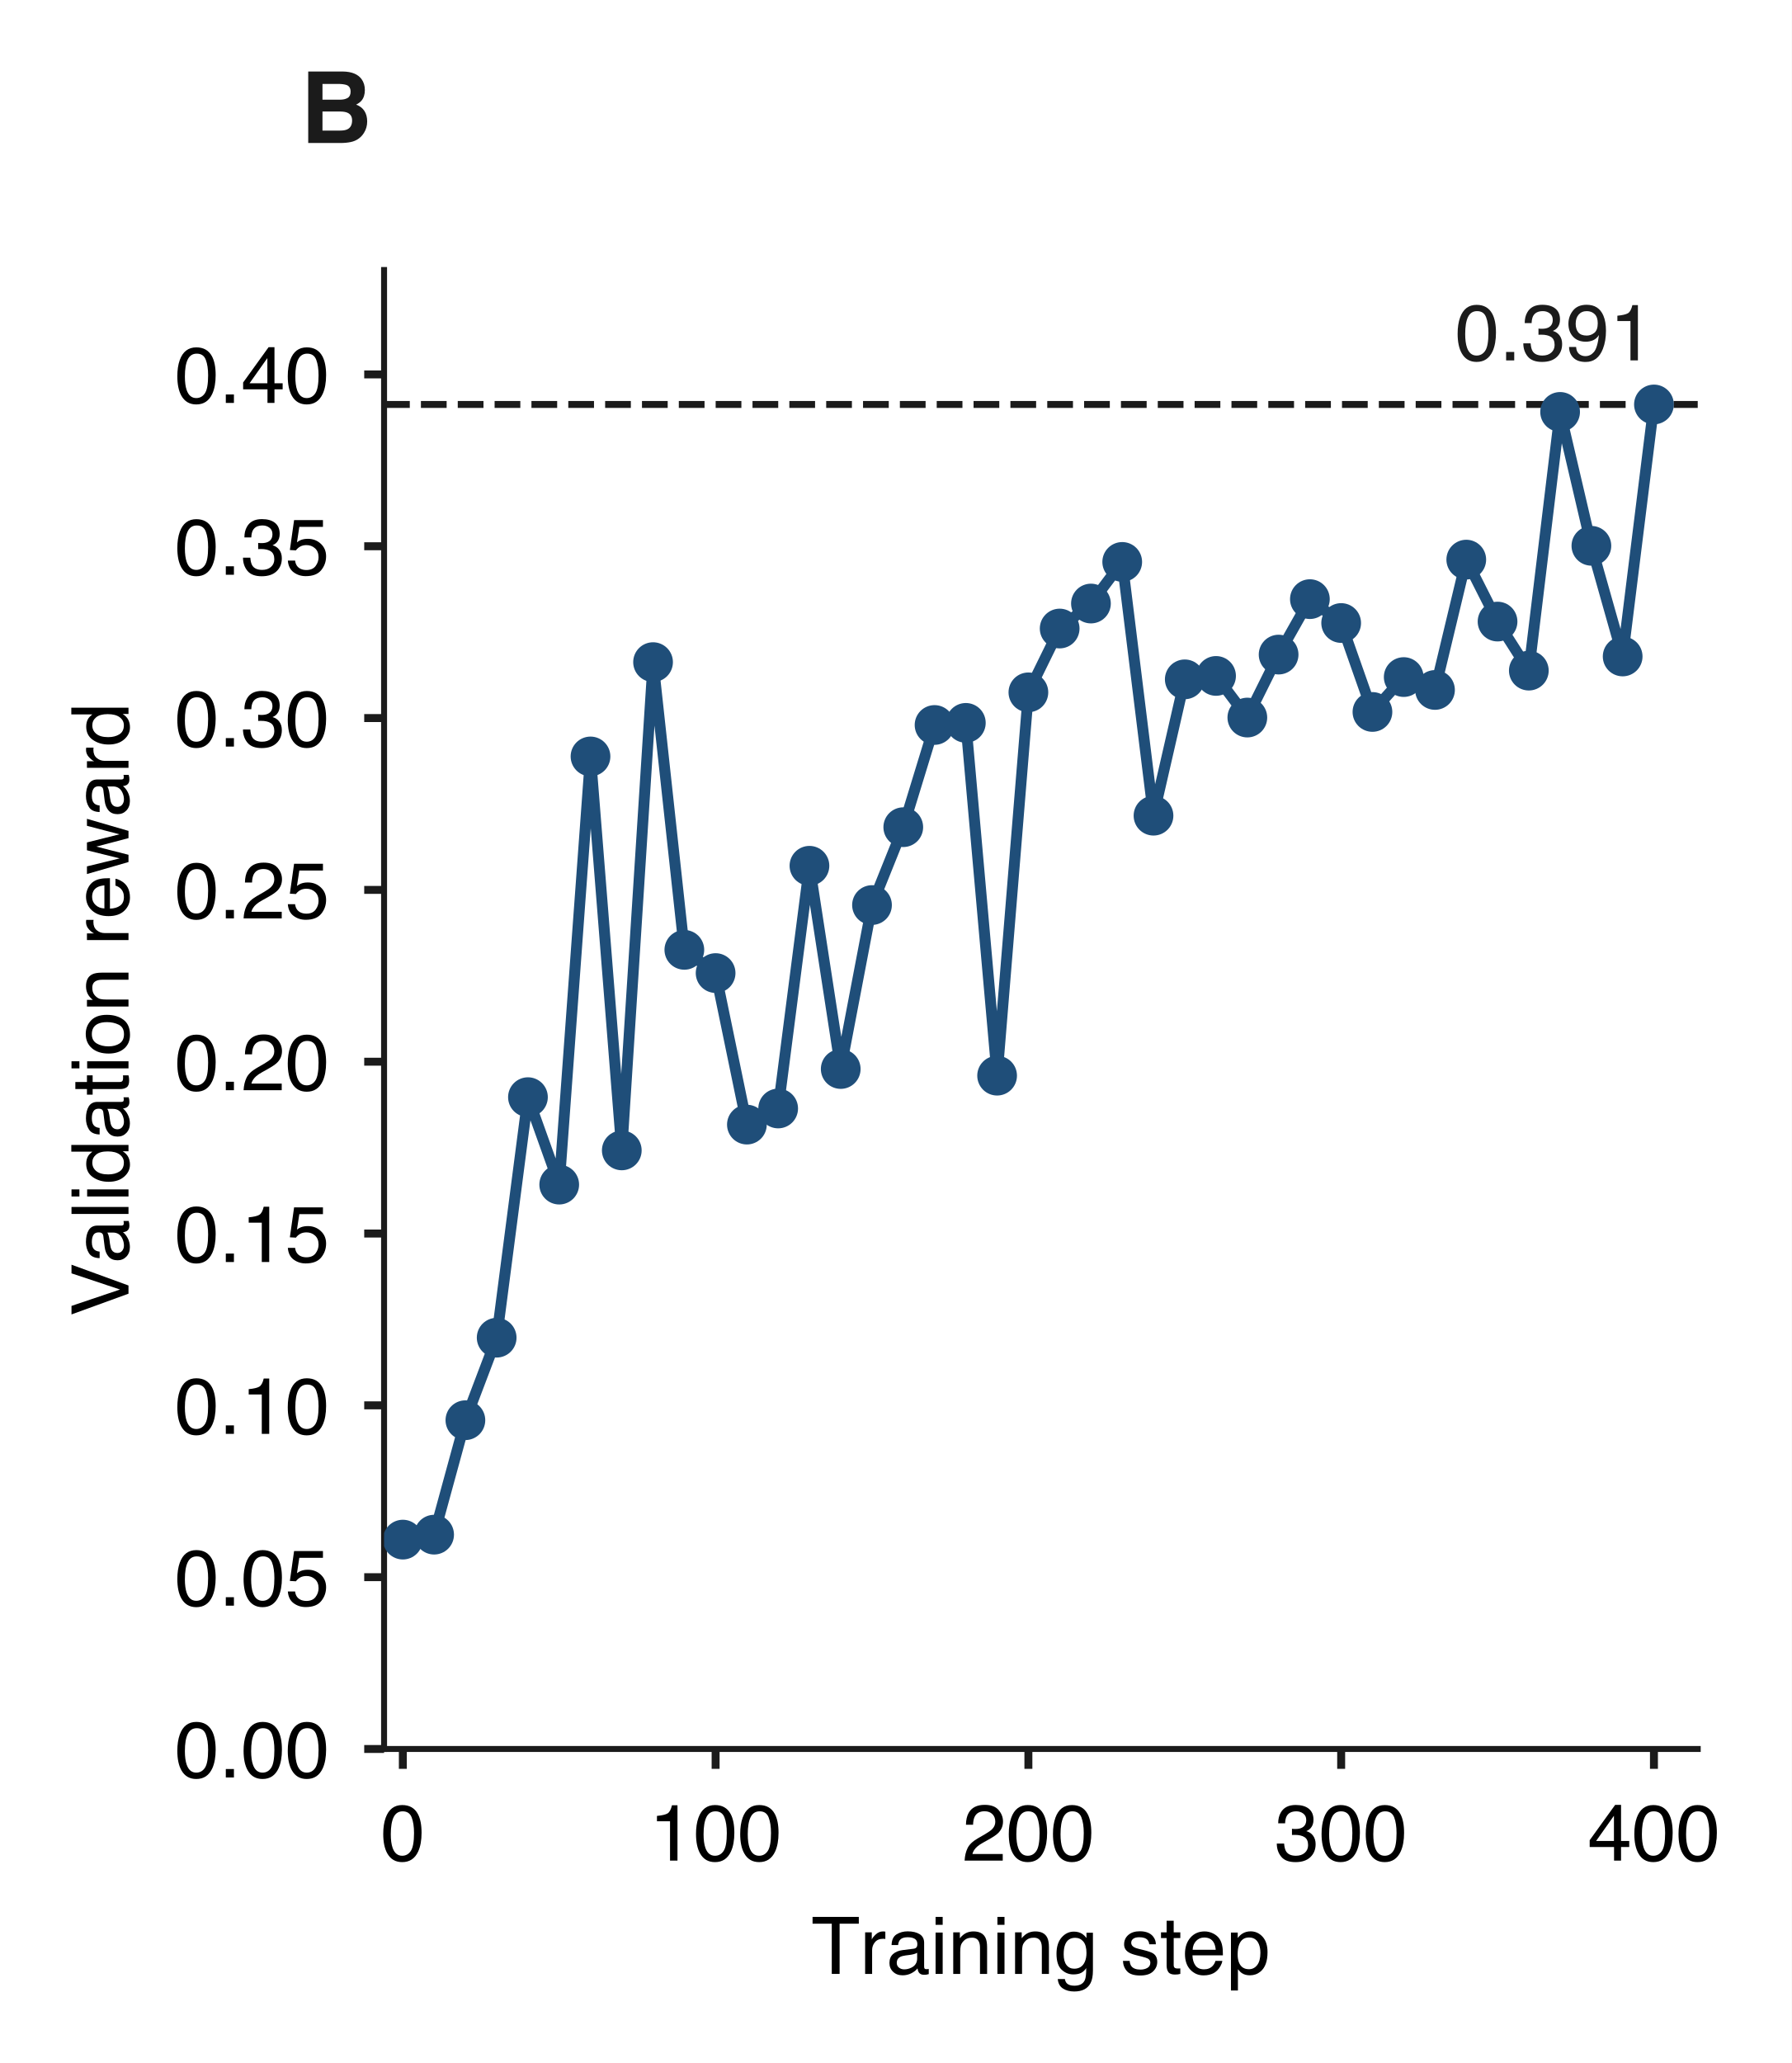
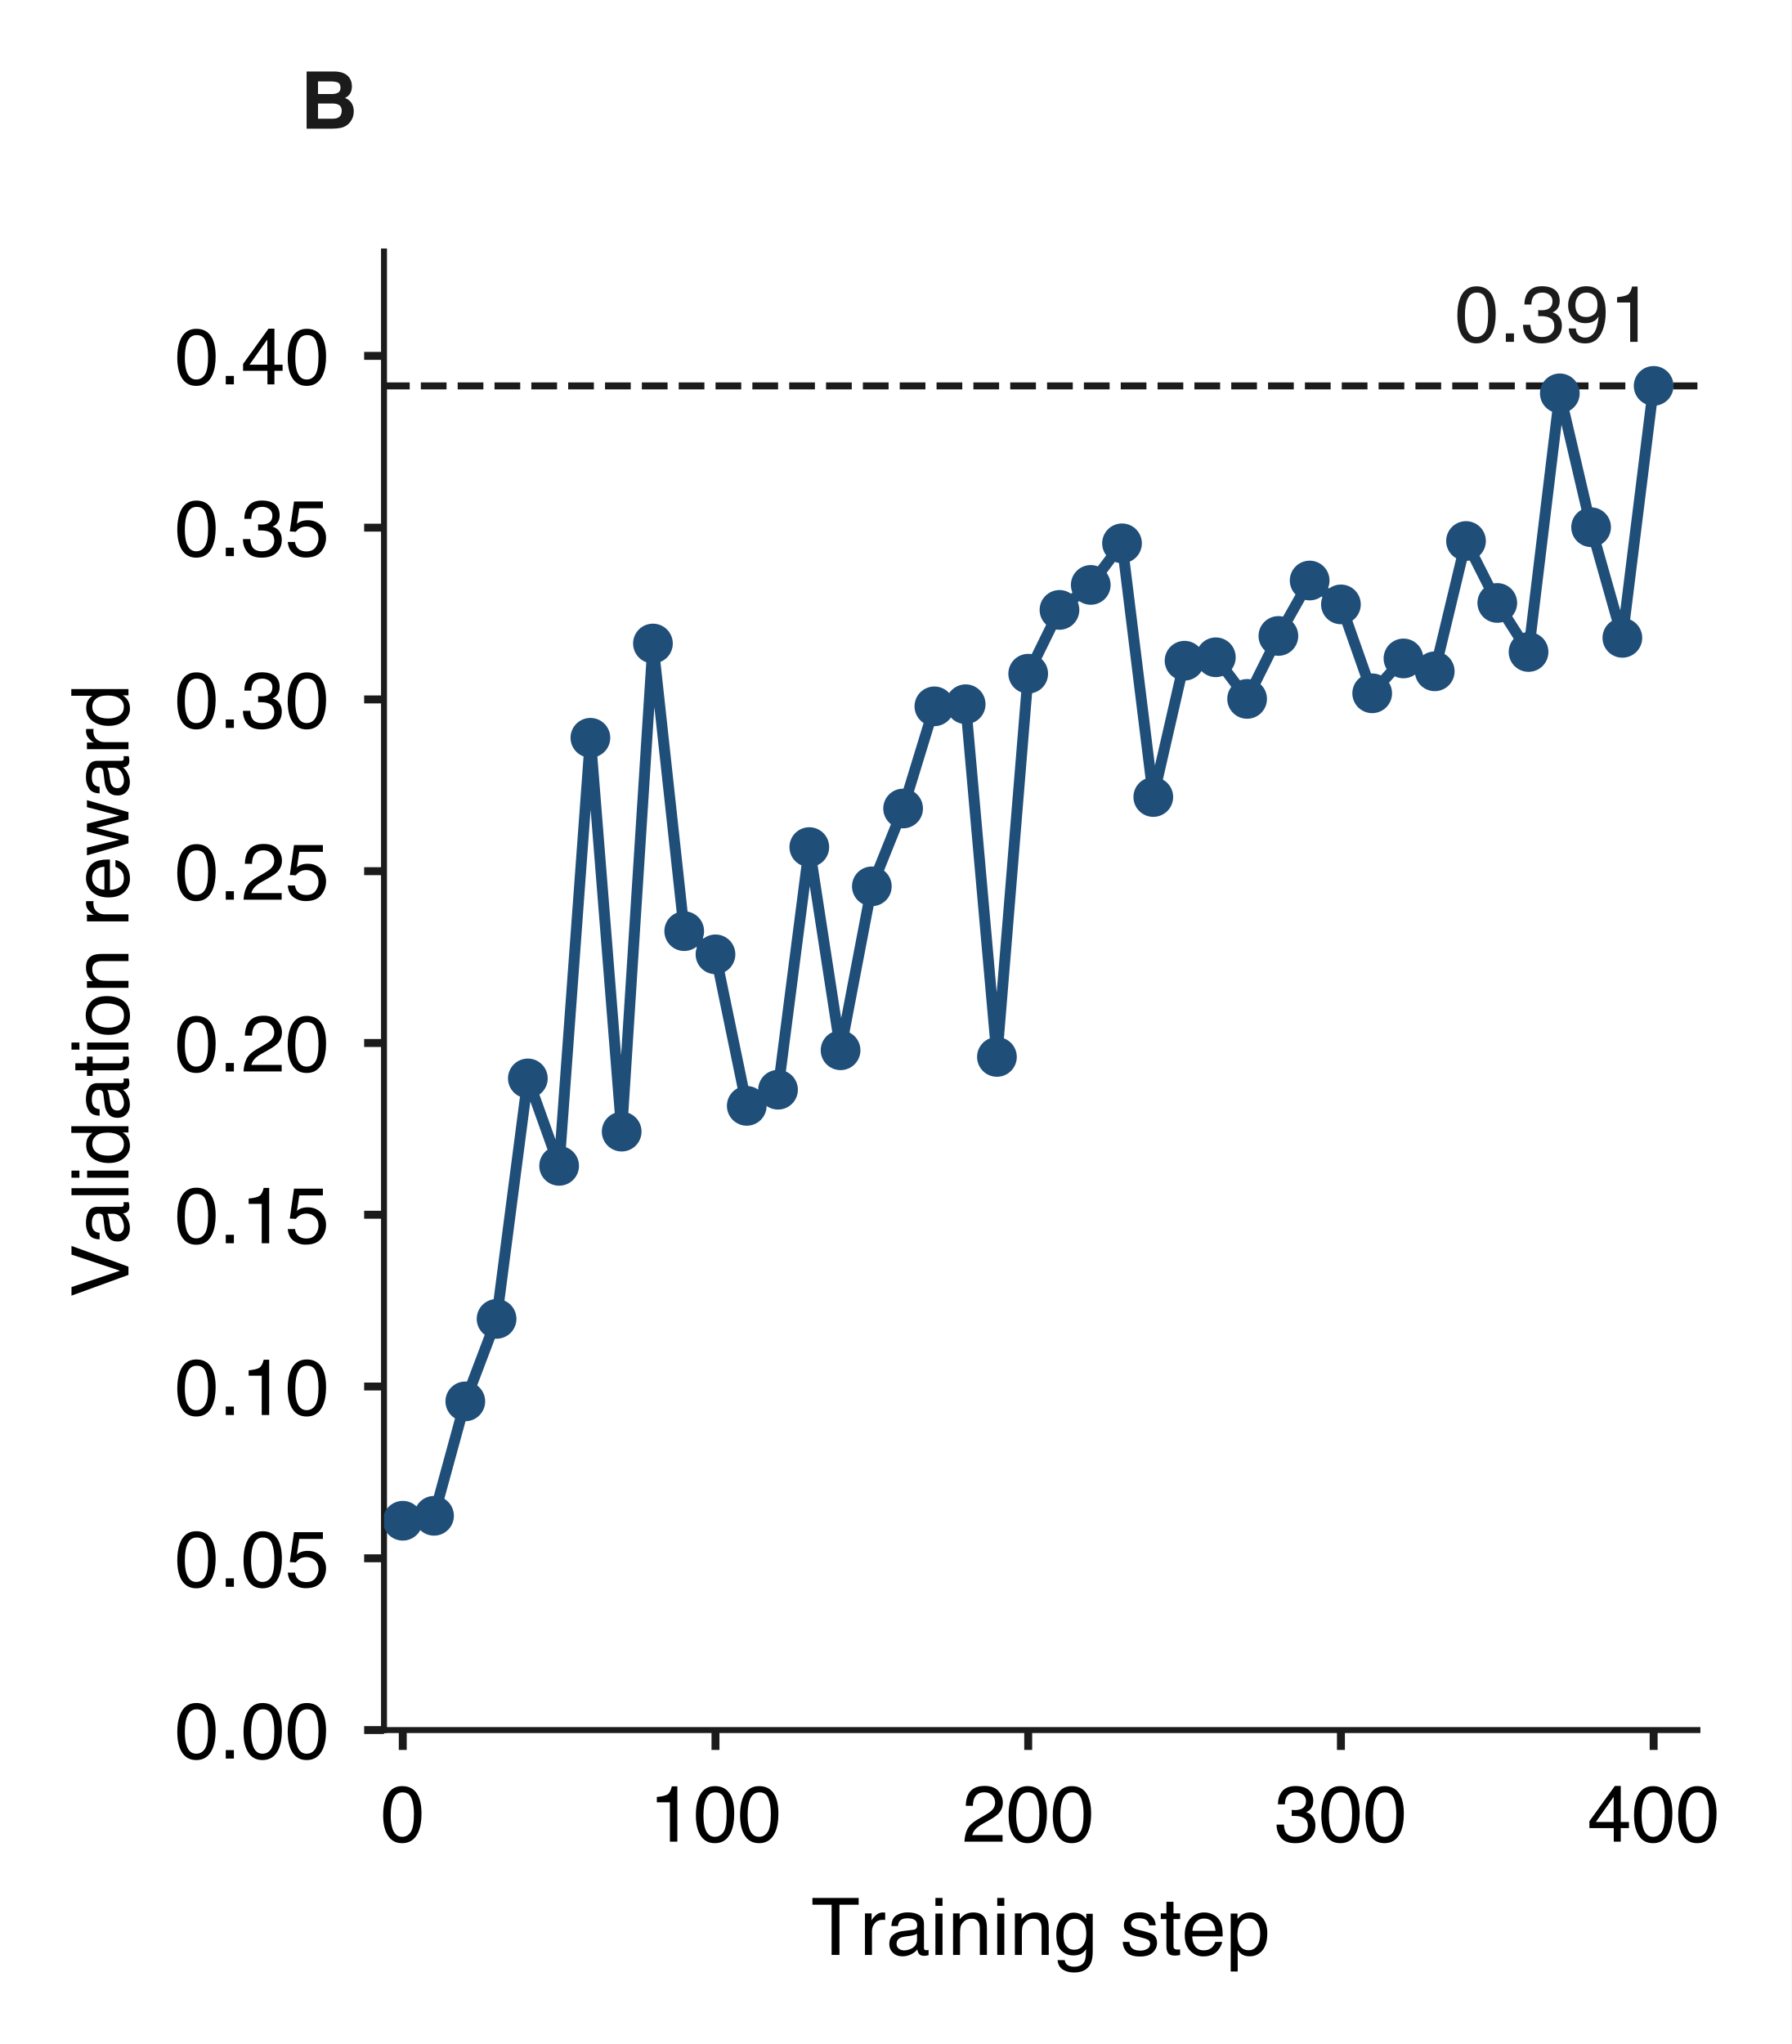
- <svg xmlns="http://www.w3.org/2000/svg" xmlns:xlink="http://www.w3.org/1999/xlink" width="180.42pt" height="207.699pt" viewBox="0 0 180.42 207.699" version="1.1">
+ <svg xmlns="http://www.w3.org/2000/svg" xmlns:xlink="http://www.w3.org/1999/xlink" width="180.42pt" height="205.841pt" viewBox="0 0 180.42 205.841" version="1.1">
  <defs>
    <style type="text/css">*{stroke-linejoin: round; stroke-linecap: butt}</style>
  </defs>
  <g id="figure_1">
    <g id="patch_1">
-       <path d="M 0 207.699  L 180.42 207.699  L 180.42 -0  L 0 -0  z " style="fill: #ffffff" />
+       <path d="M 0 205.841  L 180.42 205.841  L 180.42 0  L 0 0  z " style="fill: #ffffff" />
    </g>
    <g id="axes_1">
      <g id="patch_2">
-         <path d="M 38.675 176.084  L 170.956 176.084  L 170.956 27.184  L 38.675 27.184  z " style="fill: #ffffff" />
+         <path d="M 38.675 174.226  L 170.956 174.226  L 170.956 25.326  L 38.675 25.326  z " style="fill: #ffffff" />
      </g>
      <g id="matplotlib.axis_1">
        <g id="xtick_1">
          <g id="line2d_1">
            <defs>
-               <path id="m752ea14e72" d="M 0 0  L 0 2  " style="stroke: #1b1b1b; stroke-width: 0.8" />
+               <path id="m50692f263e" d="M 0 0  L 0 2  " style="stroke: #1b1b1b; stroke-width: 0.8" />
            </defs>
            <g>
-               <use xlink:href="#m752ea14e72" x="40.565" y="176.084" style="fill: #1b1b1b; stroke: #1b1b1b; stroke-width: 0.8" />
+               <use xlink:href="#m50692f263e" x="40.565" y="174.226" style="fill: #1b1b1b; stroke: #1b1b1b; stroke-width: 0.8" />
            </g>
          </g>
          <g id="text_1">
-             <g transform="translate(38.34035 187.3229) scale(0.08 -0.08)">
+             <g transform="translate(38.34035 185.4645) scale(0.08 -0.08)">
              <defs>
                <path id="Helvetica-30" d="M 1731 4475  Q 2600 4475 2988 3759  Q 3288 3206 3288 2244  Q 3288 1331 3016 734  Q 2622 -122 1728 -122  Q 922 -122 528 578  Q 200 1163 200 2147  Q 200 2909 397 3456  Q 766 4475 1731 4475  z M 1725 391  Q 2163 391 2422 778  Q 2681 1166 2681 2222  Q 2681 2984 2493 3476  Q 2306 3969 1766 3969  Q 1269 3969 1039 3501  Q 809 3034 809 2125  Q 809 1441 956 1025  Q 1181 391 1725 391  z " transform="scale(0.015625)" />
              </defs>
              <use xlink:href="#Helvetica-30" />
            </g>
          </g>
        </g>
        <g id="xtick_2">
          <g id="line2d_2">
            <g>
-               <use xlink:href="#m752ea14e72" x="72.06" y="176.084" style="fill: #1b1b1b; stroke: #1b1b1b; stroke-width: 0.8" />
+               <use xlink:href="#m50692f263e" x="72.06" y="174.226" style="fill: #1b1b1b; stroke: #1b1b1b; stroke-width: 0.8" />
            </g>
          </g>
          <g id="text_2">
-             <g transform="translate(65.38708 187.3229) scale(0.08 -0.08)">
+             <g transform="translate(65.38708 185.4645) scale(0.08 -0.08)">
              <defs>
                <path id="Helvetica-31" d="M 613 3169  L 613 3600  Q 1222 3659 1462 3798  Q 1703 3938 1822 4456  L 2266 4456  L 2266 0  L 1666 0  L 1666 3169  L 613 3169  z " transform="scale(0.015625)" />
              </defs>
              <use xlink:href="#Helvetica-31" />
              <use xlink:href="#Helvetica-30" transform="translate(55.61523 0)" />
              <use xlink:href="#Helvetica-30" transform="translate(111.2305 0)" />
            </g>
          </g>
        </g>
        <g id="xtick_3">
          <g id="line2d_3">
            <g>
-               <use xlink:href="#m752ea14e72" x="103.556" y="176.084" style="fill: #1b1b1b; stroke: #1b1b1b; stroke-width: 0.8" />
+               <use xlink:href="#m50692f263e" x="103.556" y="174.226" style="fill: #1b1b1b; stroke: #1b1b1b; stroke-width: 0.8" />
            </g>
          </g>
          <g id="text_3">
-             <g transform="translate(96.88256 187.3229) scale(0.08 -0.08)">
+             <g transform="translate(96.88256 185.4645) scale(0.08 -0.08)">
              <defs>
                <path id="Helvetica-32" d="M 200 0  Q 231 578 439 1006  Q 647 1434 1250 1784  L 1850 2131  Q 2253 2366 2416 2531  Q 2672 2791 2672 3125  Q 2672 3516 2437 3745  Q 2203 3975 1813 3975  Q 1234 3975 1013 3538  Q 894 3303 881 2888  L 309 2888  Q 319 3472 525 3841  Q 891 4491 1816 4491  Q 2584 4491 2939 4075  Q 3294 3659 3294 3150  Q 3294 2613 2916 2231  Q 2697 2009 2131 1694  L 1703 1456  Q 1397 1288 1222 1134  Q 909 863 828 531  L 3272 531  L 3272 0  L 200 0  z " transform="scale(0.015625)" />
              </defs>
              <use xlink:href="#Helvetica-32" />
              <use xlink:href="#Helvetica-30" transform="translate(55.61523 0)" />
              <use xlink:href="#Helvetica-30" transform="translate(111.2305 0)" />
            </g>
          </g>
        </g>
        <g id="xtick_4">
          <g id="line2d_4">
            <g>
-               <use xlink:href="#m752ea14e72" x="135.051" y="176.084" style="fill: #1b1b1b; stroke: #1b1b1b; stroke-width: 0.8" />
+               <use xlink:href="#m50692f263e" x="135.051" y="174.226" style="fill: #1b1b1b; stroke: #1b1b1b; stroke-width: 0.8" />
            </g>
          </g>
          <g id="text_4">
-             <g transform="translate(128.378 187.3229) scale(0.08 -0.08)">
+             <g transform="translate(128.378 185.4645) scale(0.08 -0.08)">
              <defs>
                <path id="Helvetica-33" d="M 1663 -122  Q 869 -122 511 314  Q 153 750 153 1375  L 741 1375  Q 778 941 903 744  Q 1122 391 1694 391  Q 2138 391 2406 628  Q 2675 866 2675 1241  Q 2675 1703 2392 1887  Q 2109 2072 1606 2072  Q 1550 2072 1492 2070  Q 1434 2069 1375 2066  L 1375 2563  Q 1463 2553 1522 2550  Q 1581 2547 1650 2547  Q 1966 2547 2169 2647  Q 2525 2822 2525 3272  Q 2525 3606 2287 3787  Q 2050 3969 1734 3969  Q 1172 3969 956 3594  Q 838 3388 822 3006  L 266 3006  Q 266 3506 466 3856  Q 809 4481 1675 4481  Q 2359 4481 2734 4176  Q 3109 3872 3109 3294  Q 3109 2881 2888 2625  Q 2750 2466 2531 2375  Q 2884 2278 3082 2001  Q 3281 1725 3281 1325  Q 3281 684 2859 281  Q 2438 -122 1663 -122  z " transform="scale(0.015625)" />
              </defs>
              <use xlink:href="#Helvetica-33" />
              <use xlink:href="#Helvetica-30" transform="translate(55.61523 0)" />
              <use xlink:href="#Helvetica-30" transform="translate(111.2305 0)" />
            </g>
          </g>
        </g>
        <g id="xtick_5">
          <g id="line2d_5">
            <g>
-               <use xlink:href="#m752ea14e72" x="166.547" y="176.084" style="fill: #1b1b1b; stroke: #1b1b1b; stroke-width: 0.8" />
+               <use xlink:href="#m50692f263e" x="166.547" y="174.226" style="fill: #1b1b1b; stroke: #1b1b1b; stroke-width: 0.8" />
            </g>
          </g>
          <g id="text_5">
-             <g transform="translate(159.8735 187.3229) scale(0.08 -0.08)">
+             <g transform="translate(159.8735 185.4645) scale(0.08 -0.08)">
              <defs>
                <path id="Helvetica-34" d="M 2116 1584  L 2116 3613  L 681 1584  L 2116 1584  z M 2125 0  L 2125 1094  L 163 1094  L 163 1644  L 2213 4488  L 2688 4488  L 2688 1584  L 3347 1584  L 3347 1094  L 2688 1094  L 2688 0  L 2125 0  z " transform="scale(0.015625)" />
              </defs>
              <use xlink:href="#Helvetica-34" />
              <use xlink:href="#Helvetica-30" transform="translate(55.61523 0)" />
              <use xlink:href="#Helvetica-30" transform="translate(111.2305 0)" />
            </g>
          </g>
        </g>
        <g id="text_6">
-           <g transform="translate(81.69425 198.7292) scale(0.08 -0.08)">
+           <g transform="translate(81.69425 196.8707) scale(0.08 -0.08)">
            <defs>
              <path id="Helvetica-54" d="M 3828 4591  L 3828 4044  L 2281 4044  L 2281 0  L 1650 0  L 1650 4044  L 103 4044  L 103 4591  L 3828 4591  z " transform="scale(0.015625)" />
              <path id="Helvetica-72" d="M 428 3347  L 963 3347  L 963 2769  Q 1028 2938 1284 3180  Q 1541 3422 1875 3422  Q 1891 3422 1928 3419  Q 1966 3416 2056 3406  L 2056 2813  Q 2006 2822 1964 2825  Q 1922 2828 1872 2828  Q 1447 2828 1219 2554  Q 991 2281 991 1925  L 991 0  L 428 0  L 428 3347  z " transform="scale(0.015625)" />
              <path id="Helvetica-61" d="M 844 891  Q 844 647 1022 506  Q 1200 366 1444 366  Q 1741 366 2019 503  Q 2488 731 2488 1250  L 2488 1703  Q 2384 1638 2221 1594  Q 2059 1550 1903 1531  L 1563 1488  Q 1256 1447 1103 1359  Q 844 1213 844 891  z M 2206 2028  Q 2400 2053 2466 2191  Q 2503 2266 2503 2406  Q 2503 2694 2298 2823  Q 2094 2953 1713 2953  Q 1272 2953 1088 2716  Q 984 2584 953 2325  L 428 2325  Q 444 2944 830 3186  Q 1216 3428 1725 3428  Q 2316 3428 2684 3203  Q 3050 2978 3050 2503  L 3050 575  Q 3050 488 3086 434  Q 3122 381 3238 381  Q 3275 381 3322 386  Q 3369 391 3422 400  L 3422 -16  Q 3291 -53 3222 -62  Q 3153 -72 3034 -72  Q 2744 -72 2613 134  Q 2544 244 2516 444  Q 2344 219 2022 53  Q 1700 -113 1313 -113  Q 847 -113 551 170  Q 256 453 256 878  Q 256 1344 547 1600  Q 838 1856 1309 1916  L 2206 2028  z M 1741 3428  L 1741 3428  z " transform="scale(0.015625)" />
              <path id="Helvetica-69" d="M 413 3331  L 984 3331  L 984 0  L 413 0  L 413 3331  z M 413 4591  L 984 4591  L 984 3953  L 413 3953  L 413 4591  z " transform="scale(0.015625)" />
              <path id="Helvetica-6e" d="M 413 3347  L 947 3347  L 947 2872  Q 1184 3166 1450 3294  Q 1716 3422 2041 3422  Q 2753 3422 3003 2925  Q 3141 2653 3141 2147  L 3141 0  L 2569 0  L 2569 2109  Q 2569 2416 2478 2603  Q 2328 2916 1934 2916  Q 1734 2916 1606 2875  Q 1375 2806 1200 2600  Q 1059 2434 1017 2257  Q 975 2081 975 1753  L 975 0  L 413 0  L 413 3347  z M 1734 3428  L 1734 3428  z " transform="scale(0.015625)" />
              <path id="Helvetica-67" d="M 1594 3406  Q 1988 3406 2281 3213  Q 2441 3103 2606 2894  L 2606 3316  L 3125 3316  L 3125 272  Q 3125 -366 2938 -734  Q 2588 -1416 1616 -1416  Q 1075 -1416 706 -1173  Q 338 -931 294 -416  L 866 -416  Q 906 -641 1028 -763  Q 1219 -950 1628 -950  Q 2275 -950 2475 -494  Q 2594 -225 2584 466  Q 2416 209 2178 84  Q 1941 -41 1550 -41  Q 1006 -41 598 345  Q 191 731 191 1622  Q 191 2463 602 2934  Q 1013 3406 1594 3406  z M 2606 1688  Q 2606 2309 2350 2609  Q 2094 2909 1697 2909  Q 1103 2909 884 2353  Q 769 2056 769 1575  Q 769 1009 998 714  Q 1228 419 1616 419  Q 2222 419 2469 966  Q 2606 1275 2606 1688  z M 1659 3428  L 1659 3428  z " transform="scale(0.015625)" />
              <path id="Helvetica-20" transform="scale(0.015625)" />
              <path id="Helvetica-73" d="M 747 1050  Q 772 769 888 619  Q 1100 347 1625 347  Q 1938 347 2175 483  Q 2413 619 2413 903  Q 2413 1119 2222 1231  Q 2100 1300 1741 1391  L 1294 1503  Q 866 1609 663 1741  Q 300 1969 300 2372  Q 300 2847 642 3140  Q 984 3434 1563 3434  Q 2319 3434 2653 2991  Q 2863 2709 2856 2384  L 2325 2384  Q 2309 2575 2191 2731  Q 1997 2953 1519 2953  Q 1200 2953 1036 2831  Q 872 2709 872 2509  Q 872 2291 1088 2159  Q 1213 2081 1456 2022  L 1828 1931  Q 2434 1784 2641 1647  Q 2969 1431 2969 969  Q 2969 522 2630 197  Q 2291 -128 1597 -128  Q 850 -128 539 211  Q 228 550 206 1050  L 747 1050  z M 1578 3428  L 1578 3428  z " transform="scale(0.015625)" />
              <path id="Helvetica-74" d="M 525 4281  L 1094 4281  L 1094 3347  L 1628 3347  L 1628 2888  L 1094 2888  L 1094 703  Q 1094 528 1213 469  Q 1278 434 1431 434  Q 1472 434 1519 436  Q 1566 438 1628 444  L 1628 0  Q 1531 -28 1426 -40  Q 1322 -53 1200 -53  Q 806 -53 665 148  Q 525 350 525 672  L 525 2888  L 72 2888  L 72 3347  L 525 3347  L 525 4281  z " transform="scale(0.015625)" />
              <path id="Helvetica-65" d="M 1806 3422  Q 2163 3422 2497 3255  Q 2831 3088 3006 2822  Q 3175 2569 3231 2231  Q 3281 2000 3281 1494  L 828 1494  Q 844 984 1069 676  Q 1294 369 1766 369  Q 2206 369 2469 659  Q 2619 828 2681 1050  L 3234 1050  Q 3213 866 3089 639  Q 2966 413 2813 269  Q 2556 19 2178 -69  Q 1975 -119 1719 -119  Q 1094 -119 659 336  Q 225 791 225 1609  Q 225 2416 662 2919  Q 1100 3422 1806 3422  z M 2703 1941  Q 2669 2306 2544 2525  Q 2313 2931 1772 2931  Q 1384 2931 1121 2651  Q 859 2372 844 1941  L 2703 1941  z M 1753 3428  L 1753 3428  z " transform="scale(0.015625)" />
              <path id="Helvetica-70" d="M 1825 378  Q 2219 378 2480 708  Q 2741 1038 2741 1694  Q 2741 2094 2625 2381  Q 2406 2934 1825 2934  Q 1241 2934 1025 2350  Q 909 2038 909 1556  Q 909 1169 1025 897  Q 1244 378 1825 378  z M 369 3331  L 916 3331  L 916 2888  Q 1084 3116 1284 3241  Q 1569 3428 1953 3428  Q 2522 3428 2919 2992  Q 3316 2556 3316 1747  Q 3316 653 2744 184  Q 2381 -113 1900 -113  Q 1522 -113 1266 53  Q 1116 147 931 375  L 931 -1334  L 369 -1334  L 369 3331  z " transform="scale(0.015625)" />
            </defs>
            <use xlink:href="#Helvetica-54" />
            <use xlink:href="#Helvetica-72" transform="translate(61.08398 0)" />
            <use xlink:href="#Helvetica-61" transform="translate(94.38477 0)" />
            <use xlink:href="#Helvetica-69" transform="translate(150 0)" />
            <use xlink:href="#Helvetica-6e" transform="translate(172.2168 0)" />
            <use xlink:href="#Helvetica-69" transform="translate(227.832 0)" />
            <use xlink:href="#Helvetica-6e" transform="translate(250.0488 0)" />
            <use xlink:href="#Helvetica-67" transform="translate(305.6641 0)" />
            <use xlink:href="#Helvetica-20" transform="translate(361.2793 0)" />
            <use xlink:href="#Helvetica-73" transform="translate(389.0625 0)" />
            <use xlink:href="#Helvetica-74" transform="translate(439.0625 0)" />
            <use xlink:href="#Helvetica-65" transform="translate(466.8457 0)" />
            <use xlink:href="#Helvetica-70" transform="translate(522.4609 0)" />
          </g>
        </g>
      </g>
      <g id="matplotlib.axis_2">
        <g id="ytick_1">
          <g id="line2d_6">
            <defs>
-               <path id="mdd2306d37b" d="M 0 0  L -2 0  " style="stroke: #1b1b1b; stroke-width: 0.8" />
+               <path id="m2f4177c241" d="M 0 0  L -2 0  " style="stroke: #1b1b1b; stroke-width: 0.8" />
            </defs>
            <g>
-               <use xlink:href="#mdd2306d37b" x="38.675" y="176.084" style="fill: #1b1b1b; stroke: #1b1b1b; stroke-width: 0.8" />
+               <use xlink:href="#m2f4177c241" x="38.675" y="174.226" style="fill: #1b1b1b; stroke: #1b1b1b; stroke-width: 0.8" />
            </g>
          </g>
          <g id="text_7">
-             <g transform="translate(17.60625 178.9536) scale(0.08 -0.08)">
+             <g transform="translate(17.60625 177.0951) scale(0.08 -0.08)">
              <defs>
                <path id="Helvetica-2e" d="M 547 681  L 1200 681  L 1200 0  L 547 0  L 547 681  z " transform="scale(0.015625)" />
              </defs>
              <use xlink:href="#Helvetica-30" />
              <use xlink:href="#Helvetica-2e" transform="translate(55.61523 0)" />
              <use xlink:href="#Helvetica-30" transform="translate(83.39844 0)" />
              <use xlink:href="#Helvetica-30" transform="translate(139.0137 0)" />
            </g>
          </g>
        </g>
        <g id="ytick_2">
          <g id="line2d_7">
            <g>
-               <use xlink:href="#mdd2306d37b" x="38.675" y="158.786" style="fill: #1b1b1b; stroke: #1b1b1b; stroke-width: 0.8" />
+               <use xlink:href="#m2f4177c241" x="38.675" y="156.927" style="fill: #1b1b1b; stroke: #1b1b1b; stroke-width: 0.8" />
            </g>
          </g>
          <g id="text_8">
-             <g transform="translate(17.60625 161.6551) scale(0.08 -0.08)">
+             <g transform="translate(17.60625 159.7967) scale(0.08 -0.08)">
              <defs>
                <path id="Helvetica-35" d="M 791 1141  Q 847 659 1238 475  Q 1438 381 1700 381  Q 2200 381 2440 700  Q 2681 1019 2681 1406  Q 2681 1875 2395 2131  Q 2109 2388 1709 2388  Q 1419 2388 1211 2275  Q 1003 2163 856 1963  L 369 1991  L 709 4400  L 3034 4400  L 3034 3856  L 1131 3856  L 941 2613  Q 1097 2731 1238 2791  Q 1488 2894 1816 2894  Q 2431 2894 2859 2497  Q 3288 2100 3288 1491  Q 3288 856 2895 371  Q 2503 -113 1644 -113  Q 1097 -113 676 195  Q 256 503 206 1141  L 791 1141  z " transform="scale(0.015625)" />
              </defs>
              <use xlink:href="#Helvetica-30" />
              <use xlink:href="#Helvetica-2e" transform="translate(55.61523 0)" />
              <use xlink:href="#Helvetica-30" transform="translate(83.39844 0)" />
              <use xlink:href="#Helvetica-35" transform="translate(139.0137 0)" />
            </g>
          </g>
        </g>
        <g id="ytick_3">
          <g id="line2d_8">
            <g>
-               <use xlink:href="#mdd2306d37b" x="38.675" y="141.487" style="fill: #1b1b1b; stroke: #1b1b1b; stroke-width: 0.8" />
+               <use xlink:href="#m2f4177c241" x="38.675" y="139.629" style="fill: #1b1b1b; stroke: #1b1b1b; stroke-width: 0.8" />
            </g>
          </g>
          <g id="text_9">
-             <g transform="translate(17.60625 144.3567) scale(0.08 -0.08)">
+             <g transform="translate(17.60625 142.4982) scale(0.08 -0.08)">
              <use xlink:href="#Helvetica-30" />
              <use xlink:href="#Helvetica-2e" transform="translate(55.61523 0)" />
              <use xlink:href="#Helvetica-31" transform="translate(83.39844 0)" />
              <use xlink:href="#Helvetica-30" transform="translate(139.0137 0)" />
            </g>
          </g>
        </g>
        <g id="ytick_4">
          <g id="line2d_9">
            <g>
-               <use xlink:href="#mdd2306d37b" x="38.675" y="124.189" style="fill: #1b1b1b; stroke: #1b1b1b; stroke-width: 0.8" />
+               <use xlink:href="#m2f4177c241" x="38.675" y="122.33" style="fill: #1b1b1b; stroke: #1b1b1b; stroke-width: 0.8" />
            </g>
          </g>
          <g id="text_10">
-             <g transform="translate(17.60625 127.0582) scale(0.08 -0.08)">
+             <g transform="translate(17.60625 125.1998) scale(0.08 -0.08)">
              <use xlink:href="#Helvetica-30" />
              <use xlink:href="#Helvetica-2e" transform="translate(55.61523 0)" />
              <use xlink:href="#Helvetica-31" transform="translate(83.39844 0)" />
              <use xlink:href="#Helvetica-35" transform="translate(139.0137 0)" />
            </g>
          </g>
        </g>
        <g id="ytick_5">
          <g id="line2d_10">
            <g>
-               <use xlink:href="#mdd2306d37b" x="38.675" y="106.89" style="fill: #1b1b1b; stroke: #1b1b1b; stroke-width: 0.8" />
+               <use xlink:href="#m2f4177c241" x="38.675" y="105.032" style="fill: #1b1b1b; stroke: #1b1b1b; stroke-width: 0.8" />
            </g>
          </g>
          <g id="text_11">
-             <g transform="translate(17.60625 109.7597) scale(0.08 -0.08)">
+             <g transform="translate(17.60625 107.9013) scale(0.08 -0.08)">
              <use xlink:href="#Helvetica-30" />
              <use xlink:href="#Helvetica-2e" transform="translate(55.61523 0)" />
              <use xlink:href="#Helvetica-32" transform="translate(83.39844 0)" />
              <use xlink:href="#Helvetica-30" transform="translate(139.0137 0)" />
            </g>
          </g>
        </g>
        <g id="ytick_6">
          <g id="line2d_11">
            <g>
-               <use xlink:href="#mdd2306d37b" x="38.675" y="89.592" style="fill: #1b1b1b; stroke: #1b1b1b; stroke-width: 0.8" />
+               <use xlink:href="#m2f4177c241" x="38.675" y="87.733" style="fill: #1b1b1b; stroke: #1b1b1b; stroke-width: 0.8" />
            </g>
          </g>
          <g id="text_12">
-             <g transform="translate(17.60625 92.46128) scale(0.08 -0.08)">
+             <g transform="translate(17.60625 90.60284) scale(0.08 -0.08)">
              <use xlink:href="#Helvetica-30" />
              <use xlink:href="#Helvetica-2e" transform="translate(55.61523 0)" />
              <use xlink:href="#Helvetica-32" transform="translate(83.39844 0)" />
              <use xlink:href="#Helvetica-35" transform="translate(139.0137 0)" />
            </g>
          </g>
        </g>
        <g id="ytick_7">
          <g id="line2d_12">
            <g>
-               <use xlink:href="#mdd2306d37b" x="38.675" y="72.293" style="fill: #1b1b1b; stroke: #1b1b1b; stroke-width: 0.8" />
+               <use xlink:href="#m2f4177c241" x="38.675" y="70.435" style="fill: #1b1b1b; stroke: #1b1b1b; stroke-width: 0.8" />
            </g>
          </g>
          <g id="text_13">
-             <g transform="translate(17.60625 75.16282) scale(0.08 -0.08)">
+             <g transform="translate(17.60625 73.30439) scale(0.08 -0.08)">
              <use xlink:href="#Helvetica-30" />
              <use xlink:href="#Helvetica-2e" transform="translate(55.61523 0)" />
              <use xlink:href="#Helvetica-33" transform="translate(83.39844 0)" />
              <use xlink:href="#Helvetica-30" transform="translate(139.0137 0)" />
            </g>
          </g>
        </g>
        <g id="ytick_8">
          <g id="line2d_13">
            <g>
-               <use xlink:href="#mdd2306d37b" x="38.675" y="54.995" style="fill: #1b1b1b; stroke: #1b1b1b; stroke-width: 0.8" />
+               <use xlink:href="#m2f4177c241" x="38.675" y="53.137" style="fill: #1b1b1b; stroke: #1b1b1b; stroke-width: 0.8" />
            </g>
          </g>
          <g id="text_14">
-             <g transform="translate(17.60625 57.86437) scale(0.08 -0.08)">
+             <g transform="translate(17.60625 56.00593) scale(0.08 -0.08)">
              <use xlink:href="#Helvetica-30" />
              <use xlink:href="#Helvetica-2e" transform="translate(55.61523 0)" />
              <use xlink:href="#Helvetica-33" transform="translate(83.39844 0)" />
              <use xlink:href="#Helvetica-35" transform="translate(139.0137 0)" />
            </g>
          </g>
        </g>
        <g id="ytick_9">
          <g id="line2d_14">
            <g>
-               <use xlink:href="#mdd2306d37b" x="38.675" y="37.697" style="fill: #1b1b1b; stroke: #1b1b1b; stroke-width: 0.8" />
+               <use xlink:href="#m2f4177c241" x="38.675" y="35.838" style="fill: #1b1b1b; stroke: #1b1b1b; stroke-width: 0.8" />
            </g>
          </g>
          <g id="text_15">
-             <g transform="translate(17.60625 40.56591) scale(0.08 -0.08)">
+             <g transform="translate(17.60625 38.70747) scale(0.08 -0.08)">
              <use xlink:href="#Helvetica-30" />
              <use xlink:href="#Helvetica-2e" transform="translate(55.61523 0)" />
              <use xlink:href="#Helvetica-34" transform="translate(83.39844 0)" />
              <use xlink:href="#Helvetica-30" transform="translate(139.0137 0)" />
            </g>
          </g>
        </g>
        <g id="text_16">
-           <g transform="translate(12.93875 132.5386) rotate(-90) scale(0.08 -0.08)">
+           <g transform="translate(12.93875 130.6801) rotate(-90) scale(0.08 -0.08)">
            <defs>
              <path id="Helvetica-56" d="M 850 4591  L 2169 681  L 3472 4591  L 4169 4591  L 2494 0  L 1834 0  L 163 4591  L 850 4591  z " transform="scale(0.015625)" />
              <path id="Helvetica-6c" d="M 428 4591  L 991 4591  L 991 0  L 428 0  L 428 4591  z " transform="scale(0.015625)" />
              <path id="Helvetica-64" d="M 769 1634  Q 769 1097 997 734  Q 1225 372 1728 372  Q 2119 372 2370 708  Q 2622 1044 2622 1672  Q 2622 2306 2362 2611  Q 2103 2916 1722 2916  Q 1297 2916 1033 2591  Q 769 2266 769 1634  z M 1616 3406  Q 2000 3406 2259 3244  Q 2409 3150 2600 2916  L 2600 4606  L 3141 4606  L 3141 0  L 2634 0  L 2634 466  Q 2438 156 2169 18  Q 1900 -119 1553 -119  Q 994 -119 584 351  Q 175 822 175 1603  Q 175 2334 548 2870  Q 922 3406 1616 3406  z " transform="scale(0.015625)" />
              <path id="Helvetica-6f" d="M 1741 363  Q 2300 363 2508 786  Q 2716 1209 2716 1728  Q 2716 2197 2566 2491  Q 2328 2953 1747 2953  Q 1231 2953 997 2559  Q 763 2166 763 1609  Q 763 1075 997 719  Q 1231 363 1741 363  z M 1763 3444  Q 2409 3444 2856 3012  Q 3303 2581 3303 1744  Q 3303 934 2909 406  Q 2516 -122 1688 -122  Q 997 -122 590 345  Q 184 813 184 1600  Q 184 2444 612 2944  Q 1041 3444 1763 3444  z M 1744 3428  L 1744 3428  z " transform="scale(0.015625)" />
              <path id="Helvetica-77" d="M 672 3347  L 1316 709  L 1969 3347  L 2600 3347  L 3256 725  L 3941 3347  L 4503 3347  L 3531 0  L 2947 0  L 2266 2591  L 1606 0  L 1022 0  L 56 3347  L 672 3347  z " transform="scale(0.015625)" />
            </defs>
            <use xlink:href="#Helvetica-56" />
            <use xlink:href="#Helvetica-61" transform="translate(66.69922 0)" />
            <use xlink:href="#Helvetica-6c" transform="translate(122.3145 0)" />
            <use xlink:href="#Helvetica-69" transform="translate(144.5312 0)" />
            <use xlink:href="#Helvetica-64" transform="translate(166.748 0)" />
            <use xlink:href="#Helvetica-61" transform="translate(222.3633 0)" />
            <use xlink:href="#Helvetica-74" transform="translate(277.9785 0)" />
            <use xlink:href="#Helvetica-69" transform="translate(305.7617 0)" />
            <use xlink:href="#Helvetica-6f" transform="translate(327.9785 0)" />
            <use xlink:href="#Helvetica-6e" transform="translate(383.5938 0)" />
            <use xlink:href="#Helvetica-20" transform="translate(439.209 0)" />
            <use xlink:href="#Helvetica-72" transform="translate(466.9922 0)" />
            <use xlink:href="#Helvetica-65" transform="translate(500.293 0)" />
            <use xlink:href="#Helvetica-77" transform="translate(555.9082 0)" />
            <use xlink:href="#Helvetica-61" transform="translate(628.125 0)" />
            <use xlink:href="#Helvetica-72" transform="translate(683.7402 0)" />
            <use xlink:href="#Helvetica-64" transform="translate(717.041 0)" />
          </g>
        </g>
      </g>
      <g id="line2d_15">
-         <path d="M 38.675 40.721  L 170.956 40.721  " clip-path="url(#p3473d94824)" style="fill: none; stroke-dasharray: 2.59,1.12; stroke-dashoffset: 0; stroke: #1b1b1b; stroke-width: 0.7" />
+         <path d="M 38.675 38.862  L 170.956 38.862  " clip-path="url(#p2cc4b048bf)" style="fill: none; stroke-dasharray: 2.59,1.12; stroke-dashoffset: 0; stroke: #1b1b1b; stroke-width: 0.7" />
      </g>
      <g id="patch_3">
-         <path d="M 38.675 176.084  L 38.675 27.184  " style="fill: none; stroke: #1b1b1b; stroke-width: 0.6; stroke-linejoin: miter; stroke-linecap: square" />
+         <path d="M 38.675 174.226  L 38.675 25.326  " style="fill: none; stroke: #1b1b1b; stroke-width: 0.6; stroke-linejoin: miter; stroke-linecap: square" />
      </g>
      <g id="patch_4">
-         <path d="M 38.675 176.084  L 170.956 176.084  " style="fill: none; stroke: #1b1b1b; stroke-width: 0.6; stroke-linejoin: miter; stroke-linecap: square" />
+         <path d="M 38.675 174.226  L 170.956 174.226  " style="fill: none; stroke: #1b1b1b; stroke-width: 0.6; stroke-linejoin: miter; stroke-linecap: square" />
      </g>
      <g id="line2d_16">
-         <path d="M 40.565 155.005  L 43.714 154.506  L 46.864 142.984  L 50.013 134.676  L 53.163 110.46  L 56.312 119.265  L 59.462 76.157  L 62.612 115.819  L 65.761 66.662  L 68.911 95.629  L 72.06 97.967  L 75.21 113.223  L 78.359 111.6  L 81.509 87.164  L 84.658 107.626  L 87.808 91.119  L 90.957 83.279  L 94.107 72.99  L 97.257 72.778  L 100.406 108.296  L 103.556 69.704  L 106.705 63.279  L 109.855 60.763  L 113.004 56.573  L 116.154 82.122  L 119.303 68.395  L 122.453 68.051  L 125.603 72.242  L 128.752 65.903  L 131.902 60.32  L 135.051 62.724  L 138.201 71.678  L 141.35 68.166  L 144.5 69.463  L 147.649 56.341  L 150.799 62.579  L 153.948 67.517  L 157.098 41.47  L 160.248 54.951  L 163.397 66.092  L 166.547 40.721  " clip-path="url(#p3473d94824)" style="fill: none; stroke: #1f4e79; stroke-width: 1.1; stroke-linecap: square" />
+         <path d="M 40.565 153.147  L 43.714 152.648  L 46.864 141.126  L 50.013 132.817  L 53.163 108.601  L 56.312 117.407  L 59.462 74.298  L 62.612 113.96  L 65.761 64.804  L 68.911 93.771  L 72.06 96.108  L 75.21 111.365  L 78.359 109.741  L 81.509 85.306  L 84.658 105.768  L 87.808 89.26  L 90.957 81.42  L 94.107 71.132  L 97.257 70.919  L 100.406 106.438  L 103.556 67.846  L 106.705 61.42  L 109.855 58.904  L 113.004 54.715  L 116.154 80.264  L 119.303 66.537  L 122.453 66.192  L 125.603 70.383  L 128.752 64.044  L 131.902 58.462  L 135.051 60.866  L 138.201 69.819  L 141.35 66.308  L 144.5 67.604  L 147.649 54.483  L 150.799 60.72  L 153.948 65.659  L 157.098 39.612  L 160.248 53.093  L 163.397 64.234  L 166.547 38.862  " clip-path="url(#p2cc4b048bf)" style="fill: none; stroke: #1f4e79; stroke-width: 1.1; stroke-linecap: square" />
        <defs>
-           <path id="m5045a51871" d="M 0 1.5  C 0.398 1.5 0.779 1.342 1.061 1.061  C 1.342 0.779 1.5 0.398 1.5 0  C 1.5 -0.398 1.342 -0.779 1.061 -1.061  C 0.779 -1.342 0.398 -1.5 0 -1.5  C -0.398 -1.5 -0.779 -1.342 -1.061 -1.061  C -1.342 -0.779 -1.5 -0.398 -1.5 0  C -1.5 0.398 -1.342 0.779 -1.061 1.061  C -0.779 1.342 -0.398 1.5 0 1.5  z " style="stroke: #1f4e79" />
+           <path id="m70cf777c0d" d="M 0 1.5  C 0.398 1.5 0.779 1.342 1.061 1.061  C 1.342 0.779 1.5 0.398 1.5 0  C 1.5 -0.398 1.342 -0.779 1.061 -1.061  C 0.779 -1.342 0.398 -1.5 0 -1.5  C -0.398 -1.5 -0.779 -1.342 -1.061 -1.061  C -1.342 -0.779 -1.5 -0.398 -1.5 0  C -1.5 0.398 -1.342 0.779 -1.061 1.061  C -0.779 1.342 -0.398 1.5 0 1.5  z " style="stroke: #1f4e79" />
        </defs>
-         <g clip-path="url(#p3473d94824)">
-           <use xlink:href="#m5045a51871" x="40.565" y="155.005" style="fill: #1f4e79; stroke: #1f4e79" />
-           <use xlink:href="#m5045a51871" x="43.714" y="154.506" style="fill: #1f4e79; stroke: #1f4e79" />
-           <use xlink:href="#m5045a51871" x="46.864" y="142.984" style="fill: #1f4e79; stroke: #1f4e79" />
-           <use xlink:href="#m5045a51871" x="50.013" y="134.676" style="fill: #1f4e79; stroke: #1f4e79" />
-           <use xlink:href="#m5045a51871" x="53.163" y="110.46" style="fill: #1f4e79; stroke: #1f4e79" />
-           <use xlink:href="#m5045a51871" x="56.312" y="119.265" style="fill: #1f4e79; stroke: #1f4e79" />
-           <use xlink:href="#m5045a51871" x="59.462" y="76.157" style="fill: #1f4e79; stroke: #1f4e79" />
-           <use xlink:href="#m5045a51871" x="62.612" y="115.819" style="fill: #1f4e79; stroke: #1f4e79" />
-           <use xlink:href="#m5045a51871" x="65.761" y="66.662" style="fill: #1f4e79; stroke: #1f4e79" />
-           <use xlink:href="#m5045a51871" x="68.911" y="95.629" style="fill: #1f4e79; stroke: #1f4e79" />
-           <use xlink:href="#m5045a51871" x="72.06" y="97.967" style="fill: #1f4e79; stroke: #1f4e79" />
-           <use xlink:href="#m5045a51871" x="75.21" y="113.223" style="fill: #1f4e79; stroke: #1f4e79" />
-           <use xlink:href="#m5045a51871" x="78.359" y="111.6" style="fill: #1f4e79; stroke: #1f4e79" />
-           <use xlink:href="#m5045a51871" x="81.509" y="87.164" style="fill: #1f4e79; stroke: #1f4e79" />
-           <use xlink:href="#m5045a51871" x="84.658" y="107.626" style="fill: #1f4e79; stroke: #1f4e79" />
-           <use xlink:href="#m5045a51871" x="87.808" y="91.119" style="fill: #1f4e79; stroke: #1f4e79" />
-           <use xlink:href="#m5045a51871" x="90.957" y="83.279" style="fill: #1f4e79; stroke: #1f4e79" />
-           <use xlink:href="#m5045a51871" x="94.107" y="72.99" style="fill: #1f4e79; stroke: #1f4e79" />
-           <use xlink:href="#m5045a51871" x="97.257" y="72.778" style="fill: #1f4e79; stroke: #1f4e79" />
-           <use xlink:href="#m5045a51871" x="100.406" y="108.296" style="fill: #1f4e79; stroke: #1f4e79" />
-           <use xlink:href="#m5045a51871" x="103.556" y="69.704" style="fill: #1f4e79; stroke: #1f4e79" />
-           <use xlink:href="#m5045a51871" x="106.705" y="63.279" style="fill: #1f4e79; stroke: #1f4e79" />
-           <use xlink:href="#m5045a51871" x="109.855" y="60.763" style="fill: #1f4e79; stroke: #1f4e79" />
-           <use xlink:href="#m5045a51871" x="113.004" y="56.573" style="fill: #1f4e79; stroke: #1f4e79" />
-           <use xlink:href="#m5045a51871" x="116.154" y="82.122" style="fill: #1f4e79; stroke: #1f4e79" />
-           <use xlink:href="#m5045a51871" x="119.303" y="68.395" style="fill: #1f4e79; stroke: #1f4e79" />
-           <use xlink:href="#m5045a51871" x="122.453" y="68.051" style="fill: #1f4e79; stroke: #1f4e79" />
-           <use xlink:href="#m5045a51871" x="125.603" y="72.242" style="fill: #1f4e79; stroke: #1f4e79" />
-           <use xlink:href="#m5045a51871" x="128.752" y="65.903" style="fill: #1f4e79; stroke: #1f4e79" />
-           <use xlink:href="#m5045a51871" x="131.902" y="60.32" style="fill: #1f4e79; stroke: #1f4e79" />
-           <use xlink:href="#m5045a51871" x="135.051" y="62.724" style="fill: #1f4e79; stroke: #1f4e79" />
-           <use xlink:href="#m5045a51871" x="138.201" y="71.678" style="fill: #1f4e79; stroke: #1f4e79" />
-           <use xlink:href="#m5045a51871" x="141.35" y="68.166" style="fill: #1f4e79; stroke: #1f4e79" />
-           <use xlink:href="#m5045a51871" x="144.5" y="69.463" style="fill: #1f4e79; stroke: #1f4e79" />
-           <use xlink:href="#m5045a51871" x="147.649" y="56.341" style="fill: #1f4e79; stroke: #1f4e79" />
-           <use xlink:href="#m5045a51871" x="150.799" y="62.579" style="fill: #1f4e79; stroke: #1f4e79" />
-           <use xlink:href="#m5045a51871" x="153.948" y="67.517" style="fill: #1f4e79; stroke: #1f4e79" />
-           <use xlink:href="#m5045a51871" x="157.098" y="41.47" style="fill: #1f4e79; stroke: #1f4e79" />
-           <use xlink:href="#m5045a51871" x="160.248" y="54.951" style="fill: #1f4e79; stroke: #1f4e79" />
-           <use xlink:href="#m5045a51871" x="163.397" y="66.092" style="fill: #1f4e79; stroke: #1f4e79" />
-           <use xlink:href="#m5045a51871" x="166.547" y="40.721" style="fill: #1f4e79; stroke: #1f4e79" />
+         <g clip-path="url(#p2cc4b048bf)">
+           <use xlink:href="#m70cf777c0d" x="40.565" y="153.147" style="fill: #1f4e79; stroke: #1f4e79" />
+           <use xlink:href="#m70cf777c0d" x="43.714" y="152.648" style="fill: #1f4e79; stroke: #1f4e79" />
+           <use xlink:href="#m70cf777c0d" x="46.864" y="141.126" style="fill: #1f4e79; stroke: #1f4e79" />
+           <use xlink:href="#m70cf777c0d" x="50.013" y="132.817" style="fill: #1f4e79; stroke: #1f4e79" />
+           <use xlink:href="#m70cf777c0d" x="53.163" y="108.601" style="fill: #1f4e79; stroke: #1f4e79" />
+           <use xlink:href="#m70cf777c0d" x="56.312" y="117.407" style="fill: #1f4e79; stroke: #1f4e79" />
+           <use xlink:href="#m70cf777c0d" x="59.462" y="74.298" style="fill: #1f4e79; stroke: #1f4e79" />
+           <use xlink:href="#m70cf777c0d" x="62.612" y="113.96" style="fill: #1f4e79; stroke: #1f4e79" />
+           <use xlink:href="#m70cf777c0d" x="65.761" y="64.804" style="fill: #1f4e79; stroke: #1f4e79" />
+           <use xlink:href="#m70cf777c0d" x="68.911" y="93.771" style="fill: #1f4e79; stroke: #1f4e79" />
+           <use xlink:href="#m70cf777c0d" x="72.06" y="96.108" style="fill: #1f4e79; stroke: #1f4e79" />
+           <use xlink:href="#m70cf777c0d" x="75.21" y="111.365" style="fill: #1f4e79; stroke: #1f4e79" />
+           <use xlink:href="#m70cf777c0d" x="78.359" y="109.741" style="fill: #1f4e79; stroke: #1f4e79" />
+           <use xlink:href="#m70cf777c0d" x="81.509" y="85.306" style="fill: #1f4e79; stroke: #1f4e79" />
+           <use xlink:href="#m70cf777c0d" x="84.658" y="105.768" style="fill: #1f4e79; stroke: #1f4e79" />
+           <use xlink:href="#m70cf777c0d" x="87.808" y="89.26" style="fill: #1f4e79; stroke: #1f4e79" />
+           <use xlink:href="#m70cf777c0d" x="90.957" y="81.42" style="fill: #1f4e79; stroke: #1f4e79" />
+           <use xlink:href="#m70cf777c0d" x="94.107" y="71.132" style="fill: #1f4e79; stroke: #1f4e79" />
+           <use xlink:href="#m70cf777c0d" x="97.257" y="70.919" style="fill: #1f4e79; stroke: #1f4e79" />
+           <use xlink:href="#m70cf777c0d" x="100.406" y="106.438" style="fill: #1f4e79; stroke: #1f4e79" />
+           <use xlink:href="#m70cf777c0d" x="103.556" y="67.846" style="fill: #1f4e79; stroke: #1f4e79" />
+           <use xlink:href="#m70cf777c0d" x="106.705" y="61.42" style="fill: #1f4e79; stroke: #1f4e79" />
+           <use xlink:href="#m70cf777c0d" x="109.855" y="58.904" style="fill: #1f4e79; stroke: #1f4e79" />
+           <use xlink:href="#m70cf777c0d" x="113.004" y="54.715" style="fill: #1f4e79; stroke: #1f4e79" />
+           <use xlink:href="#m70cf777c0d" x="116.154" y="80.264" style="fill: #1f4e79; stroke: #1f4e79" />
+           <use xlink:href="#m70cf777c0d" x="119.303" y="66.537" style="fill: #1f4e79; stroke: #1f4e79" />
+           <use xlink:href="#m70cf777c0d" x="122.453" y="66.192" style="fill: #1f4e79; stroke: #1f4e79" />
+           <use xlink:href="#m70cf777c0d" x="125.603" y="70.383" style="fill: #1f4e79; stroke: #1f4e79" />
+           <use xlink:href="#m70cf777c0d" x="128.752" y="64.044" style="fill: #1f4e79; stroke: #1f4e79" />
+           <use xlink:href="#m70cf777c0d" x="131.902" y="58.462" style="fill: #1f4e79; stroke: #1f4e79" />
+           <use xlink:href="#m70cf777c0d" x="135.051" y="60.866" style="fill: #1f4e79; stroke: #1f4e79" />
+           <use xlink:href="#m70cf777c0d" x="138.201" y="69.819" style="fill: #1f4e79; stroke: #1f4e79" />
+           <use xlink:href="#m70cf777c0d" x="141.35" y="66.308" style="fill: #1f4e79; stroke: #1f4e79" />
+           <use xlink:href="#m70cf777c0d" x="144.5" y="67.604" style="fill: #1f4e79; stroke: #1f4e79" />
+           <use xlink:href="#m70cf777c0d" x="147.649" y="54.483" style="fill: #1f4e79; stroke: #1f4e79" />
+           <use xlink:href="#m70cf777c0d" x="150.799" y="60.72" style="fill: #1f4e79; stroke: #1f4e79" />
+           <use xlink:href="#m70cf777c0d" x="153.948" y="65.659" style="fill: #1f4e79; stroke: #1f4e79" />
+           <use xlink:href="#m70cf777c0d" x="157.098" y="39.612" style="fill: #1f4e79; stroke: #1f4e79" />
+           <use xlink:href="#m70cf777c0d" x="160.248" y="53.093" style="fill: #1f4e79; stroke: #1f4e79" />
+           <use xlink:href="#m70cf777c0d" x="163.397" y="64.234" style="fill: #1f4e79; stroke: #1f4e79" />
+           <use xlink:href="#m70cf777c0d" x="166.547" y="38.862" style="fill: #1f4e79; stroke: #1f4e79" />
        </g>
      </g>
      <g id="text_17">
-         <g style="fill: #1b1b1b" transform="translate(146.5291 36.2853) scale(0.08 -0.08)">
+         <g style="fill: #1b1b1b" transform="translate(146.5291 34.42686) scale(0.08 -0.08)">
          <defs>
            <path id="Helvetica-39" d="M 850 1081  Q 875 616 1209 438  Q 1381 344 1597 344  Q 2000 344 2284 680  Q 2569 1016 2688 2044  Q 2500 1747 2223 1626  Q 1947 1506 1628 1506  Q 981 1506 604 1909  Q 228 2313 228 2947  Q 228 3556 600 4018  Q 972 4481 1697 4481  Q 2675 4481 3047 3600  Q 3253 3116 3253 2388  Q 3253 1566 3006 931  Q 2597 -125 1619 -125  Q 963 -125 622 219  Q 281 563 281 1081  L 850 1081  z M 1703 2000  Q 2038 2000 2314 2220  Q 2591 2441 2591 2991  Q 2591 3484 2342 3726  Q 2094 3969 1709 3969  Q 1297 3969 1055 3692  Q 813 3416 813 2953  Q 813 2516 1025 2258  Q 1238 2000 1703 2000  z " transform="scale(0.015625)" />
          </defs>
          <use xlink:href="#Helvetica-30" />
          <use xlink:href="#Helvetica-2e" transform="translate(55.61523 0)" />
          <use xlink:href="#Helvetica-33" transform="translate(83.39844 0)" />
          <use xlink:href="#Helvetica-39" transform="translate(139.0137 0)" />
          <use xlink:href="#Helvetica-31" transform="translate(194.6289 0)" />
        </g>
      </g>
    </g>
    <g id="text_18">
-       <g style="fill: #1b1b1b" transform="translate(30.251 14.39687) scale(0.1 -0.1)">
+       <g style="fill: #1b1b1b" transform="translate(30.251 12.9575) scale(0.08 -0.08)">
        <defs>
          <path id="Helvetica-Bold-42" d="M 2591 0  L 503 0  L 503 4606  L 2741 4606  Q 3588 4594 3941 4116  Q 4153 3822 4153 3413  Q 4153 2991 3941 2734  Q 3822 2591 3591 2472  Q 3944 2344 4123 2066  Q 4303 1788 4303 1391  Q 4303 981 4097 656  Q 3966 441 3769 294  Q 3547 125 3245 62  Q 2944 0 2591 0  z M 2569 2028  L 1422 2028  L 1422 800  L 2553 800  Q 2856 800 3025 881  Q 3331 1031 3331 1456  Q 3331 1816 3034 1950  Q 2869 2025 2569 2028  z M 3047 2906  Q 3234 3019 3234 3309  Q 3234 3631 2984 3734  Q 2769 3806 2434 3806  L 1422 3806  L 1422 2791  L 2553 2791  Q 2856 2791 3047 2906  z " transform="scale(0.015625)" />
        </defs>
        <use xlink:href="#Helvetica-Bold-42" />
      </g>
    </g>
  </g>
  <defs>
-     <clipPath id="p3473d94824">
-       <rect x="38.675" y="27.184" width="132.281" height="148.9" />
+     <clipPath id="p2cc4b048bf">
+       <rect x="38.675" y="25.326" width="132.281" height="148.9" />
    </clipPath>
  </defs>
</svg>
